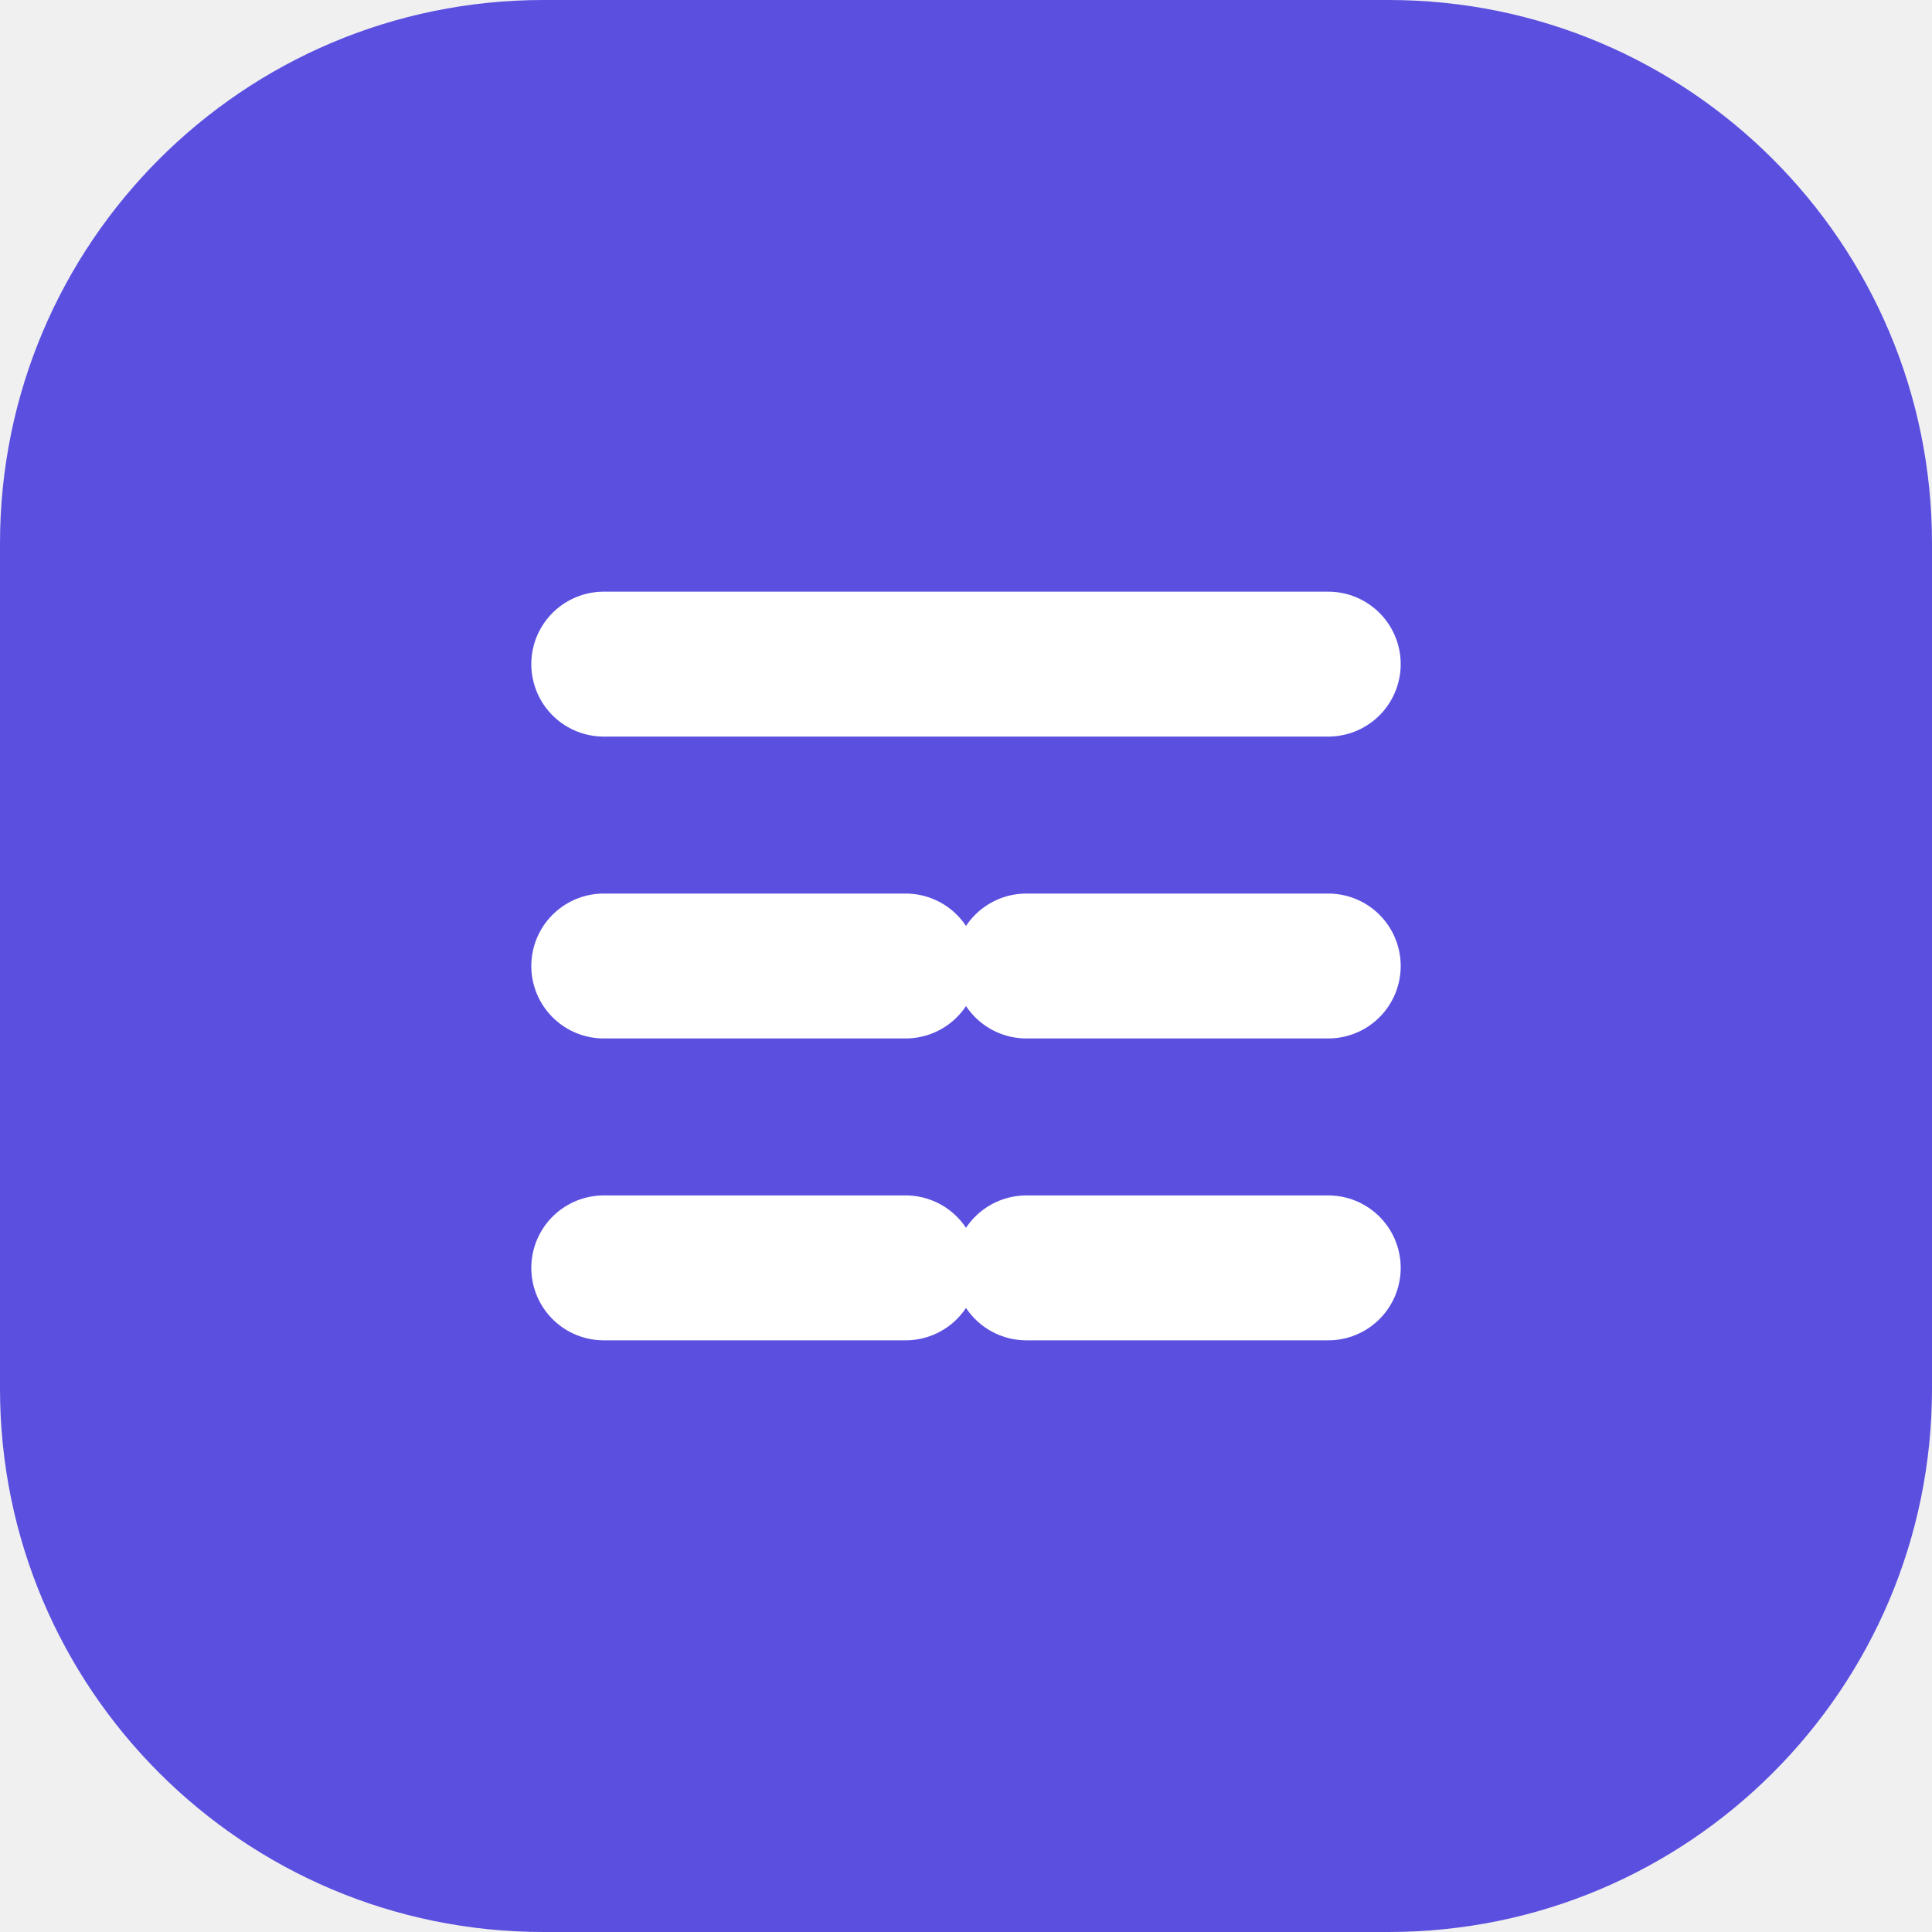
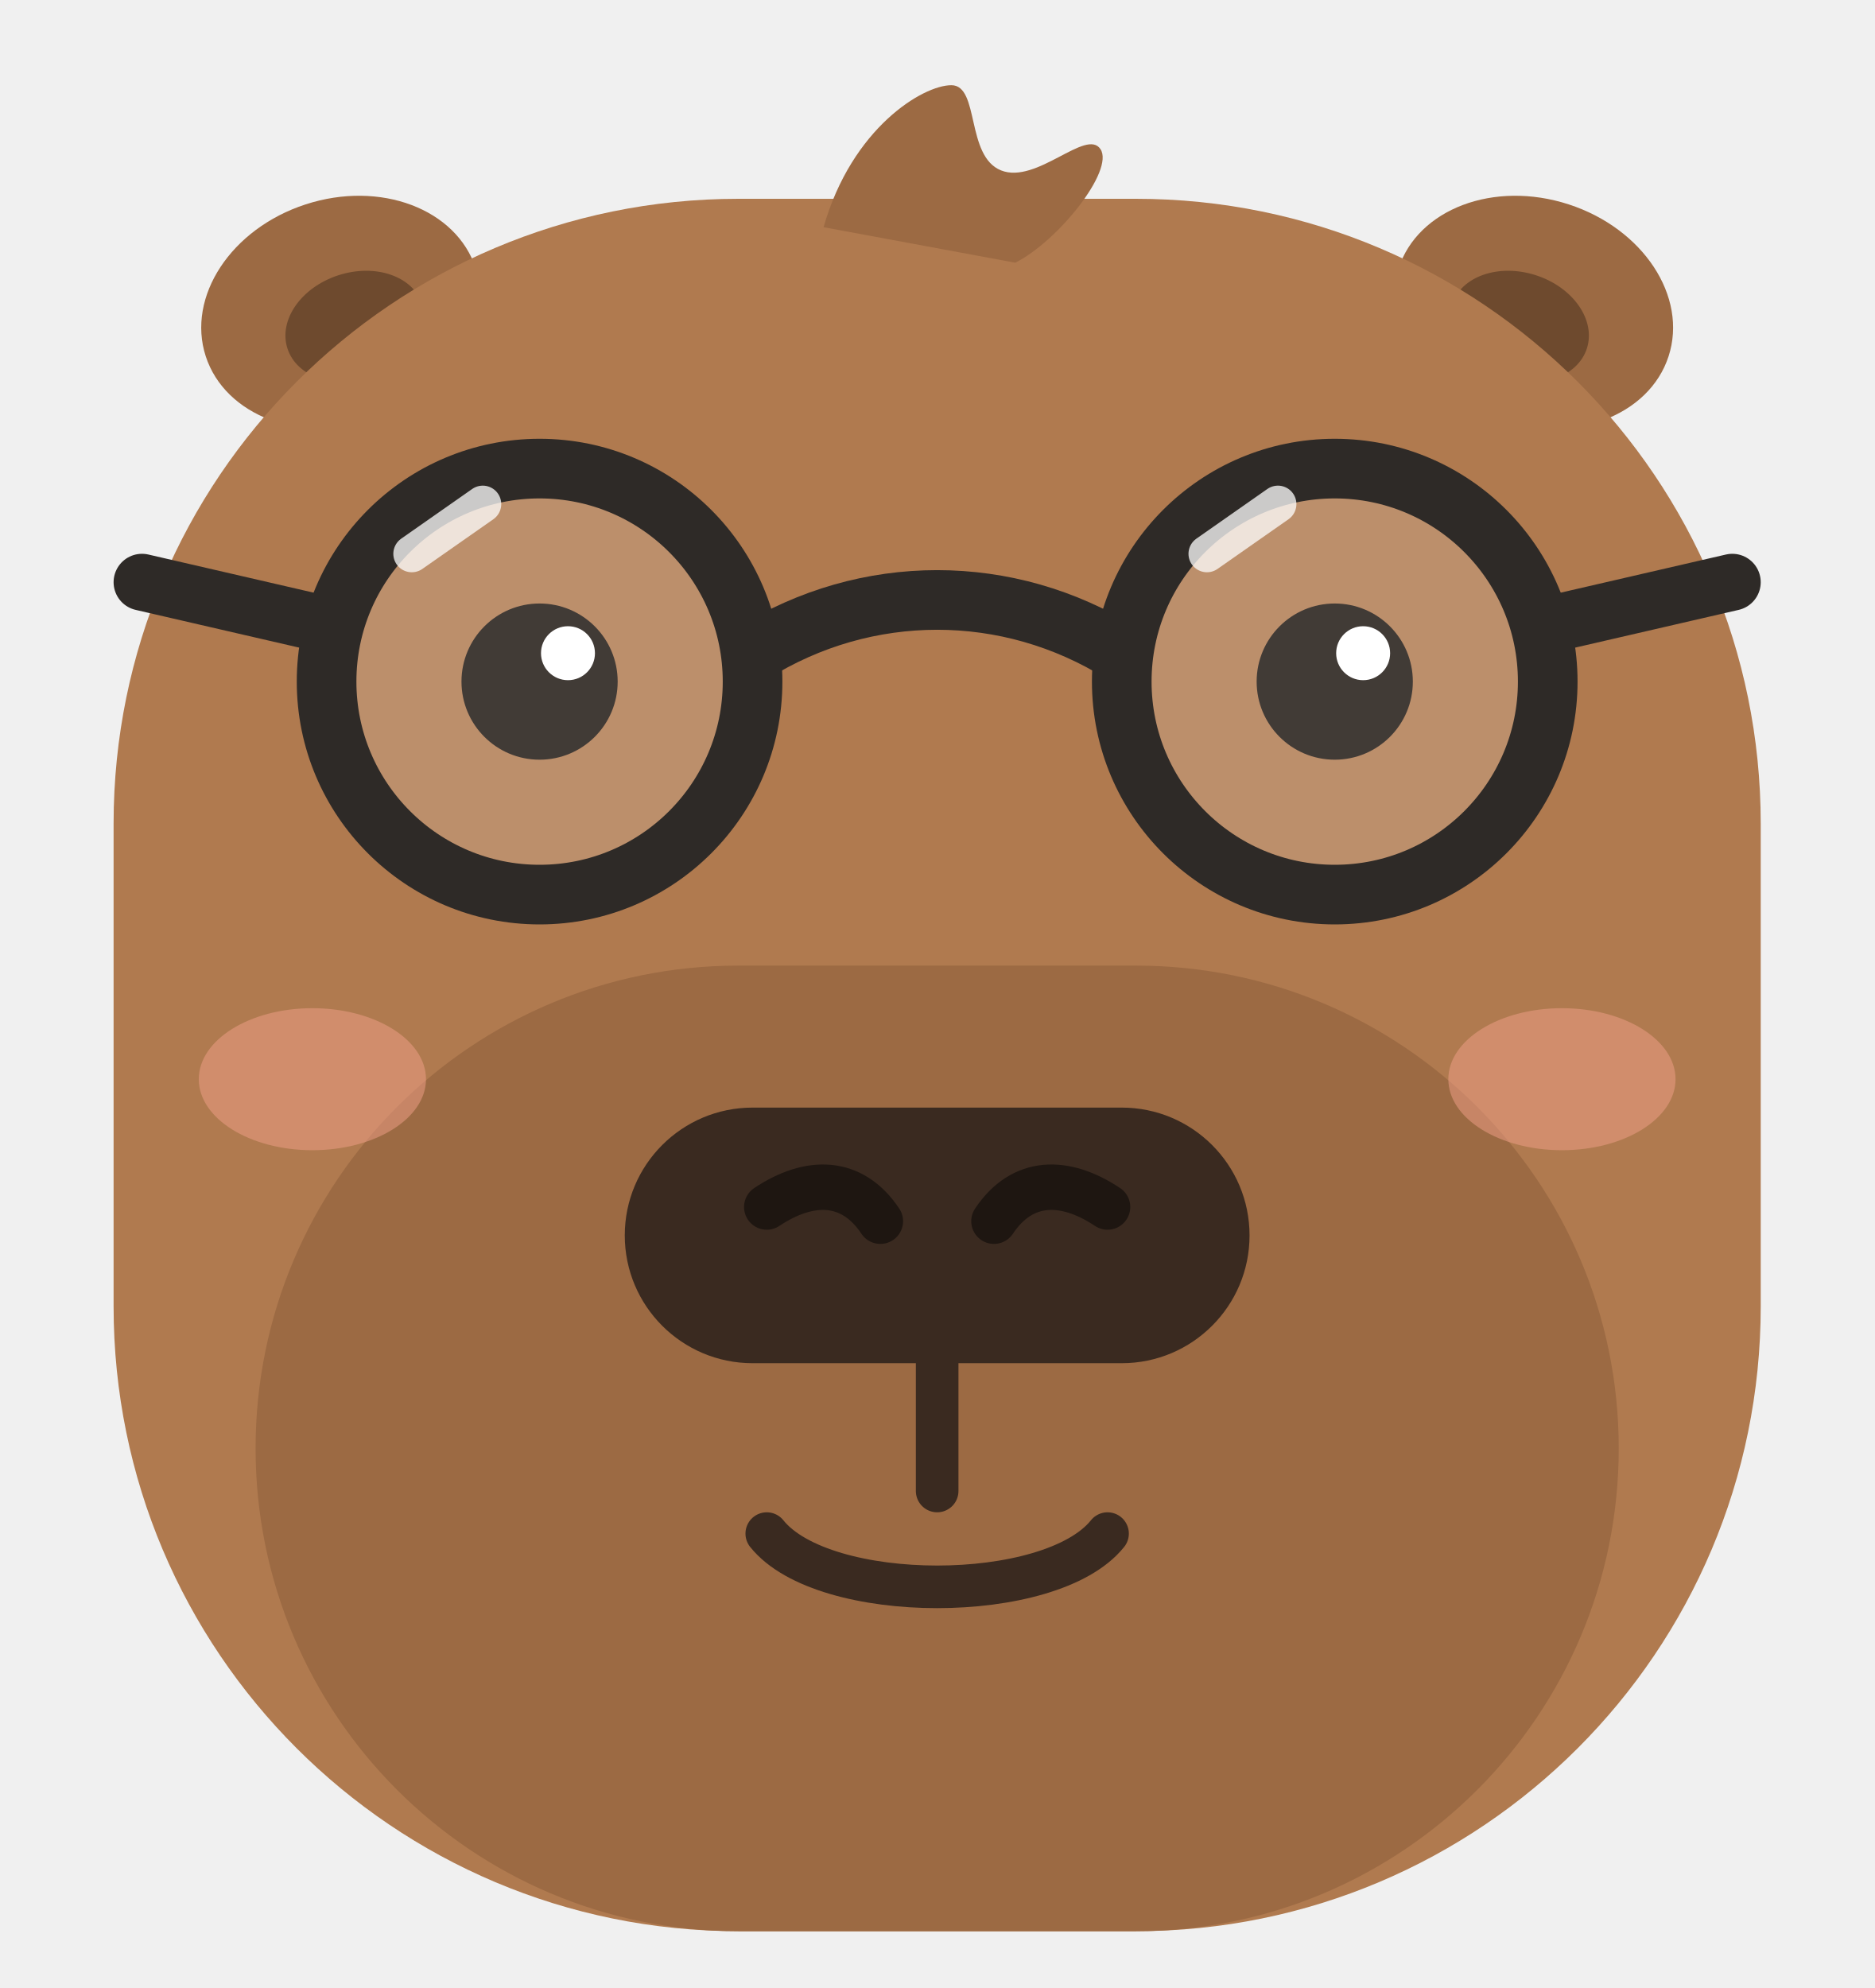
- <svg xmlns="http://www.w3.org/2000/svg" viewBox="0 0 32 32">
-   <rect width="32" height="32" rx="9" fill="#5b4fe0" />
-   <path d="M10 11h12M10 16h5M17 16h5M10 21h5M17 21h5" stroke="#fff" stroke-width="2.4" stroke-linecap="round" />
+ <svg xmlns="http://www.w3.org/2000/svg" viewBox="34 4 132 140">
+   <ellipse cx="58" cy="26" rx="10" ry="8" fill="#9C6A43" transform="rotate(-18 58 26)" />
+   <ellipse cx="142" cy="26" rx="10" ry="8" fill="#9C6A43" transform="rotate(18 142 26)" />
+   <ellipse cx="59" cy="27" rx="5" ry="3.8" fill="#6E4A2E" transform="rotate(-18 59 27)" />
+   <ellipse cx="141" cy="27" rx="5" ry="3.8" fill="#6E4A2E" transform="rotate(18 141 27)" />
+   <rect x="42" y="18" width="116" height="122" rx="44" fill="#B07A4F" />
+   <path d="M92 20c2-7 7-10 9-10s1 5 3.5 6 6-3 7-1.5-3 6.5-6 8z" fill="#9C6A43" />
+   <rect x="52" y="72" width="96" height="68" rx="34" fill="#9C6A43" />
+   <ellipse cx="56" cy="80" rx="8" ry="5" fill="#F2A08A" opacity=".5" />
+   <ellipse cx="144" cy="80" rx="8" ry="5" fill="#F2A08A" opacity=".5" />
+   <rect x="78" y="82" width="44" height="18" rx="9" fill="#3A2A20" />
+   <path d="M88 89c3-2 6-2 8 1M104 90c2-3 5-3 8-1" stroke="#1E1611" stroke-width="3.2" stroke-linecap="round" fill="none" />
+   <path d="M100 100v9M88 112c4 5 20 5 24 0" stroke="#3A2A20" stroke-width="3" stroke-linecap="round" fill="none" />
+   <circle cx="72" cy="52" r="5.5" fill="#1E1611" />
+   <circle cx="128" cy="52" r="5.5" fill="#1E1611" />
+   <circle cx="74" cy="50" r="1.9" fill="#fff" />
+   <circle cx="130" cy="50" r="1.9" fill="#fff" />
+   <circle cx="72" cy="52" r="15" fill="#fff" fill-opacity=".16" stroke="#2E2A27" stroke-width="4.2" />
+   <circle cx="128" cy="52" r="15" fill="#fff" fill-opacity=".16" stroke="#2E2A27" stroke-width="4.2" />
+   <path d="M87 50c8-5 18-5 26 0" stroke="#2E2A27" stroke-width="4.2" fill="none" stroke-linecap="round" />
+   <path d="M57 48l-13-3M143 48l13-3" stroke="#2E2A27" stroke-width="4" stroke-linecap="round" />
+   <path d="M63 43l5-3.5M119 43l5-3.5" stroke="#fff" stroke-width="2.6" stroke-linecap="round" opacity=".75" />
</svg>
